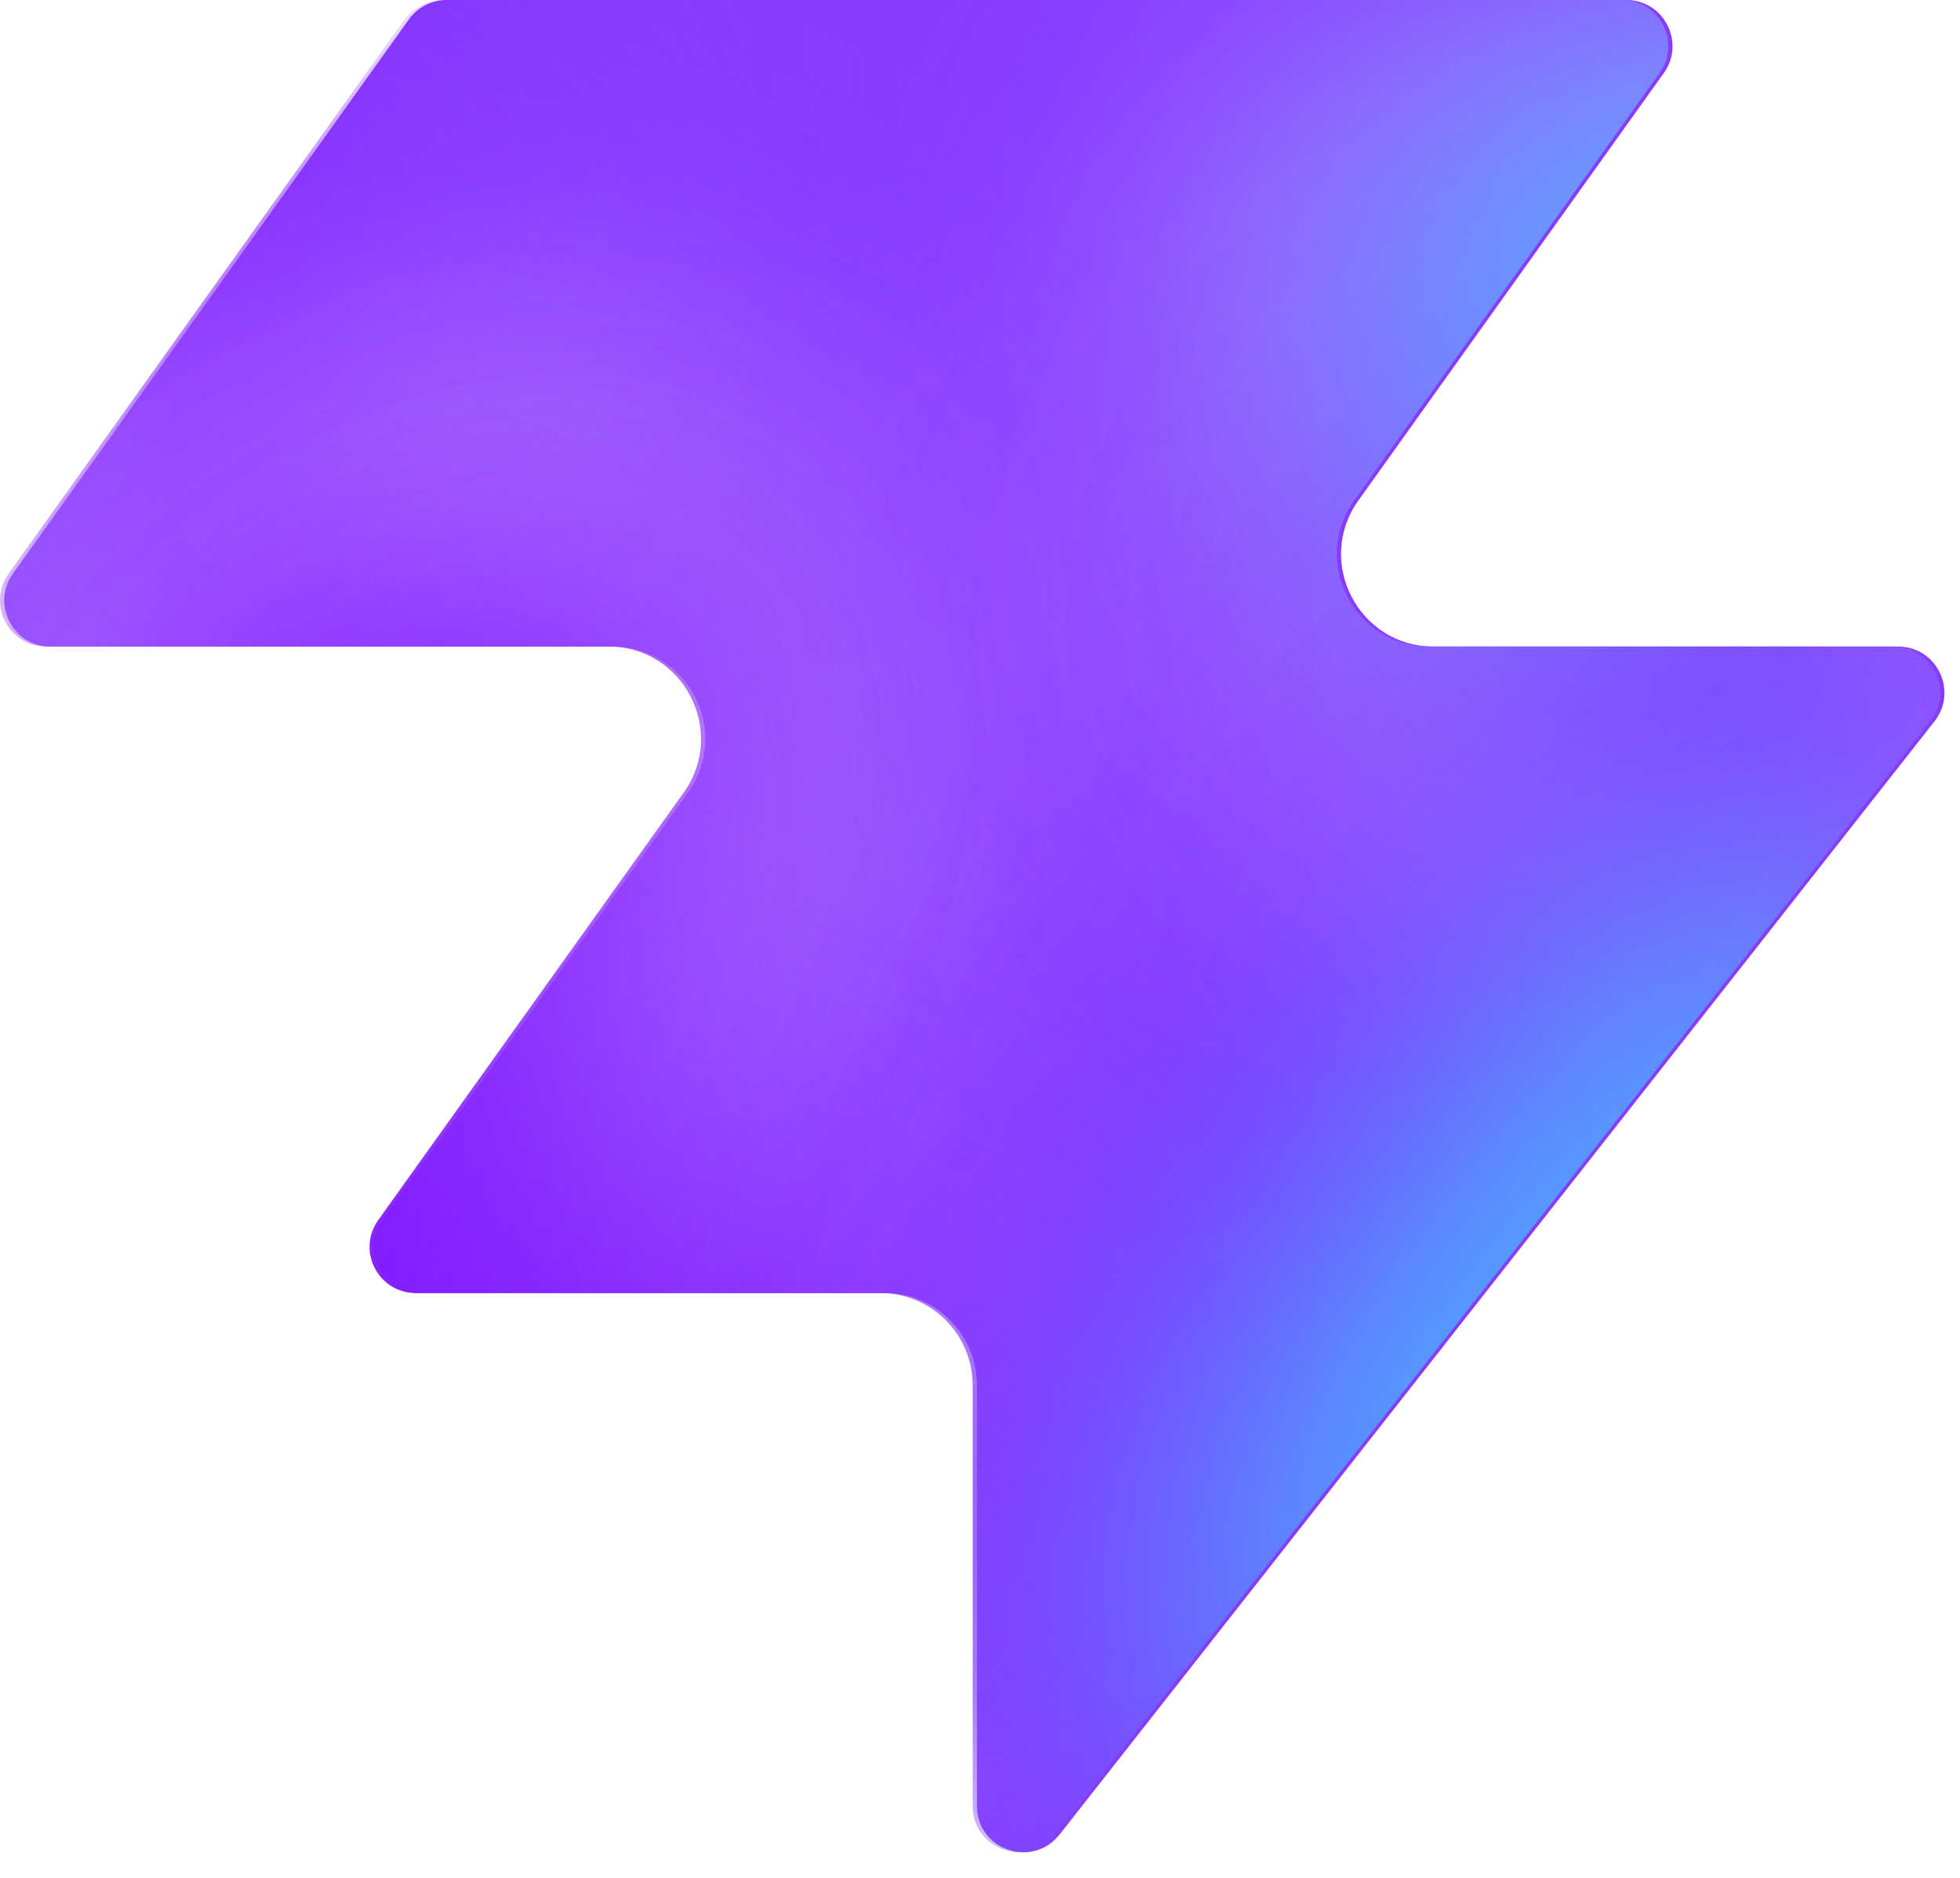
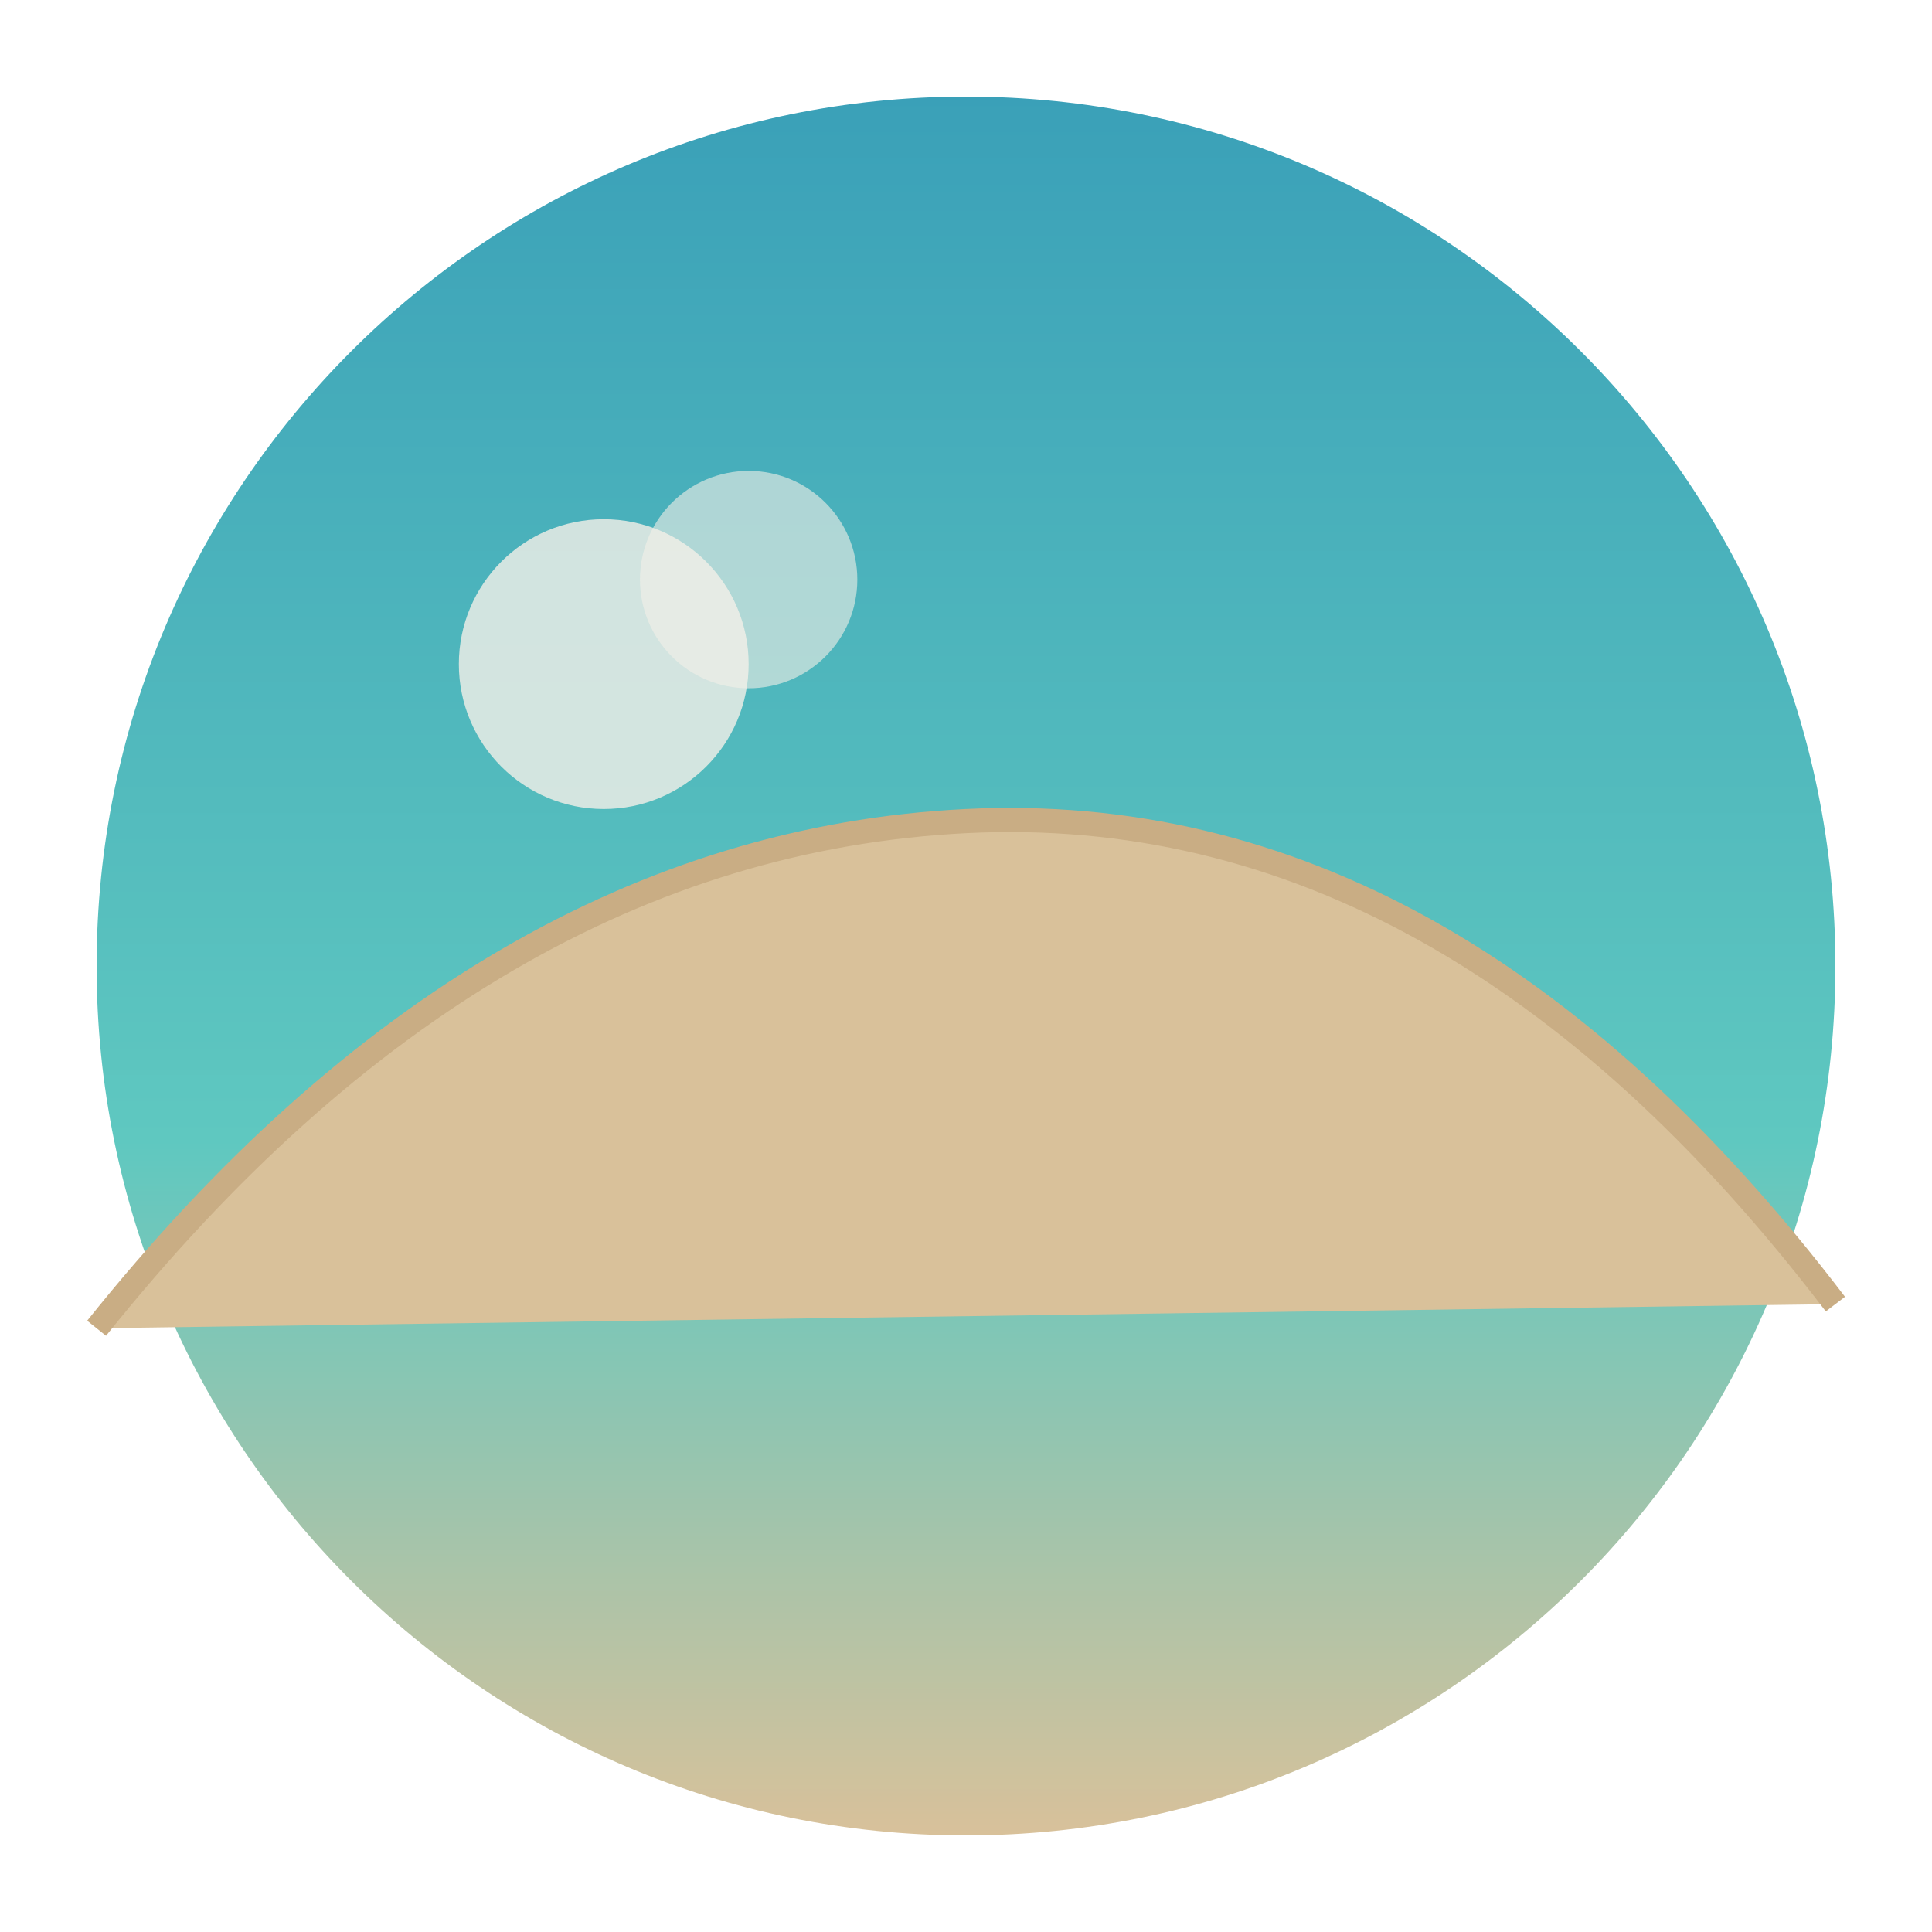
- <svg xmlns="http://www.w3.org/2000/svg" width="48" height="46" fill="none" viewBox="0 0 48 46">
-   <path fill="#863bff" d="M25.946 44.938c-.664.845-2.021.375-2.021-.698V33.937a2.26 2.26 0 0 0-2.262-2.262H10.287c-.92 0-1.456-1.04-.92-1.788l7.48-10.471c1.07-1.497 0-3.578-1.842-3.578H1.237c-.92 0-1.456-1.04-.92-1.788L10.013.474c.214-.297.556-.474.92-.474h28.894c.92 0 1.456 1.04.92 1.788l-7.48 10.471c-1.07 1.498 0 3.579 1.842 3.579h11.377c.943 0 1.473 1.088.89 1.83L25.947 44.94z" style="fill:#863bff;fill:color(display-p3 .525 .23 1);fill-opacity:1" />
-   <mask id="a" width="48" height="46" x="0" y="0" maskUnits="userSpaceOnUse" style="mask-type:alpha">
-     <path fill="#000" d="M25.842 44.938c-.664.844-2.021.375-2.021-.698V33.937a2.26 2.26 0 0 0-2.262-2.262H10.183c-.92 0-1.456-1.04-.92-1.788l7.48-10.471c1.07-1.498 0-3.579-1.842-3.579H1.133c-.92 0-1.456-1.04-.92-1.787L9.91.473c.214-.297.556-.474.92-.474h28.894c.92 0 1.456 1.04.92 1.788l-7.48 10.471c-1.07 1.498 0 3.578 1.842 3.578h11.377c.943 0 1.473 1.088.89 1.832L25.843 44.94z" style="fill:#000;fill-opacity:1" />
-   </mask>
-   <g mask="url(#a)">
-     <g filter="url(#b)">
-       <ellipse cx="5.508" cy="14.704" fill="#ede6ff" rx="5.508" ry="14.704" style="fill:#ede6ff;fill:color(display-p3 .927 .903 1);fill-opacity:1" transform="matrix(.00324 1 1 -.00324 -4.47 31.516)" />
-     </g>
-     <g filter="url(#c)">
-       <ellipse cx="10.399" cy="29.851" fill="#ede6ff" rx="10.399" ry="29.851" style="fill:#ede6ff;fill:color(display-p3 .927 .903 1);fill-opacity:1" transform="matrix(.00324 1 1 -.00324 -39.328 7.883)" />
-     </g>
-     <g filter="url(#d)">
-       <ellipse cx="5.508" cy="30.487" fill="#7e14ff" rx="5.508" ry="30.487" style="fill:#7e14ff;fill:color(display-p3 .492 .077 1);fill-opacity:1" transform="rotate(89.814 -25.913 -14.639)scale(1 -1)" />
-     </g>
-     <g filter="url(#e)">
-       <ellipse cx="5.508" cy="30.599" fill="#7e14ff" rx="5.508" ry="30.599" style="fill:#7e14ff;fill:color(display-p3 .492 .077 1);fill-opacity:1" transform="rotate(89.814 -32.644 -3.334)scale(1 -1)" />
-     </g>
-     <g filter="url(#f)">
-       <ellipse cx="5.508" cy="30.599" fill="#7e14ff" rx="5.508" ry="30.599" style="fill:#7e14ff;fill:color(display-p3 .492 .077 1);fill-opacity:1" transform="matrix(.00324 1 1 -.00324 -34.34 30.47)" />
-     </g>
-     <g filter="url(#g)">
-       <ellipse cx="14.072" cy="22.078" fill="#ede6ff" rx="14.072" ry="22.078" style="fill:#ede6ff;fill:color(display-p3 .927 .903 1);fill-opacity:1" transform="rotate(93.35 24.506 48.493)scale(-1 1)" />
-     </g>
-     <g filter="url(#h)">
-       <ellipse cx="3.47" cy="21.501" fill="#7e14ff" rx="3.47" ry="21.501" style="fill:#7e14ff;fill:color(display-p3 .492 .077 1);fill-opacity:1" transform="rotate(89.009 28.708 47.59)scale(-1 1)" />
-     </g>
-     <g filter="url(#i)">
-       <ellipse cx="3.47" cy="21.501" fill="#7e14ff" rx="3.47" ry="21.501" style="fill:#7e14ff;fill:color(display-p3 .492 .077 1);fill-opacity:1" transform="rotate(89.009 28.708 47.59)scale(-1 1)" />
-     </g>
-     <g filter="url(#j)">
-       <ellipse cx=".387" cy="8.972" fill="#7e14ff" rx="4.407" ry="29.108" style="fill:#7e14ff;fill:color(display-p3 .492 .077 1);fill-opacity:1" transform="rotate(39.51 .387 8.972)" />
-     </g>
-     <g filter="url(#k)">
-       <ellipse cx="47.523" cy="-6.092" fill="#7e14ff" rx="4.407" ry="29.108" style="fill:#7e14ff;fill:color(display-p3 .492 .077 1);fill-opacity:1" transform="rotate(37.892 47.523 -6.092)" />
-     </g>
-     <g filter="url(#l)">
-       <ellipse cx="41.412" cy="6.333" fill="#47bfff" rx="5.971" ry="9.665" style="fill:#47bfff;fill:color(display-p3 .28 .748 1);fill-opacity:1" transform="rotate(37.892 41.412 6.333)" />
-     </g>
-     <g filter="url(#m)">
-       <ellipse cx="-1.879" cy="38.332" fill="#7e14ff" rx="4.407" ry="29.108" style="fill:#7e14ff;fill:color(display-p3 .492 .077 1);fill-opacity:1" transform="rotate(37.892 -1.88 38.332)" />
-     </g>
-     <g filter="url(#n)">
-       <ellipse cx="-1.879" cy="38.332" fill="#7e14ff" rx="4.407" ry="29.108" style="fill:#7e14ff;fill:color(display-p3 .492 .077 1);fill-opacity:1" transform="rotate(37.892 -1.88 38.332)" />
-     </g>
-     <g filter="url(#o)">
-       <ellipse cx="35.651" cy="29.907" fill="#7e14ff" rx="4.407" ry="29.108" style="fill:#7e14ff;fill:color(display-p3 .492 .077 1);fill-opacity:1" transform="rotate(37.892 35.651 29.907)" />
-     </g>
-     <g filter="url(#p)">
-       <ellipse cx="38.418" cy="32.4" fill="#47bfff" rx="5.971" ry="15.297" style="fill:#47bfff;fill:color(display-p3 .28 .748 1);fill-opacity:1" transform="rotate(37.892 38.418 32.4)" />
-     </g>
-   </g>
+ <svg xmlns="http://www.w3.org/2000/svg" viewBox="0 0 160 160">
  <defs>
-     <filter id="b" width="60.045" height="41.654" x="-19.77" y="16.149" color-interpolation-filters="sRGB" filterUnits="userSpaceOnUse">
-       <feFlood flood-opacity="0" result="BackgroundImageFix" />
-       <feBlend in="SourceGraphic" in2="BackgroundImageFix" result="shape" />
-       <feGaussianBlur result="effect1_foregroundBlur_2002_17158" stdDeviation="7.659" />
-     </filter>
-     <filter id="c" width="90.34" height="51.437" x="-54.613" y="-7.533" color-interpolation-filters="sRGB" filterUnits="userSpaceOnUse">
-       <feFlood flood-opacity="0" result="BackgroundImageFix" />
-       <feBlend in="SourceGraphic" in2="BackgroundImageFix" result="shape" />
-       <feGaussianBlur result="effect1_foregroundBlur_2002_17158" stdDeviation="7.659" />
-     </filter>
-     <filter id="d" width="79.355" height="29.4" x="-49.64" y="2.03" color-interpolation-filters="sRGB" filterUnits="userSpaceOnUse">
-       <feFlood flood-opacity="0" result="BackgroundImageFix" />
-       <feBlend in="SourceGraphic" in2="BackgroundImageFix" result="shape" />
-       <feGaussianBlur result="effect1_foregroundBlur_2002_17158" stdDeviation="4.596" />
-     </filter>
-     <filter id="e" width="79.579" height="29.4" x="-45.045" y="20.029" color-interpolation-filters="sRGB" filterUnits="userSpaceOnUse">
-       <feFlood flood-opacity="0" result="BackgroundImageFix" />
-       <feBlend in="SourceGraphic" in2="BackgroundImageFix" result="shape" />
-       <feGaussianBlur result="effect1_foregroundBlur_2002_17158" stdDeviation="4.596" />
-     </filter>
-     <filter id="f" width="79.579" height="29.4" x="-43.513" y="21.178" color-interpolation-filters="sRGB" filterUnits="userSpaceOnUse">
-       <feFlood flood-opacity="0" result="BackgroundImageFix" />
-       <feBlend in="SourceGraphic" in2="BackgroundImageFix" result="shape" />
-       <feGaussianBlur result="effect1_foregroundBlur_2002_17158" stdDeviation="4.596" />
-     </filter>
-     <filter id="g" width="74.749" height="58.852" x="15.756" y="-17.901" color-interpolation-filters="sRGB" filterUnits="userSpaceOnUse">
-       <feFlood flood-opacity="0" result="BackgroundImageFix" />
-       <feBlend in="SourceGraphic" in2="BackgroundImageFix" result="shape" />
-       <feGaussianBlur result="effect1_foregroundBlur_2002_17158" stdDeviation="7.659" />
-     </filter>
-     <filter id="h" width="61.377" height="25.362" x="23.548" y="2.284" color-interpolation-filters="sRGB" filterUnits="userSpaceOnUse">
-       <feFlood flood-opacity="0" result="BackgroundImageFix" />
-       <feBlend in="SourceGraphic" in2="BackgroundImageFix" result="shape" />
-       <feGaussianBlur result="effect1_foregroundBlur_2002_17158" stdDeviation="4.596" />
-     </filter>
-     <filter id="i" width="61.377" height="25.362" x="23.548" y="2.284" color-interpolation-filters="sRGB" filterUnits="userSpaceOnUse">
-       <feFlood flood-opacity="0" result="BackgroundImageFix" />
-       <feBlend in="SourceGraphic" in2="BackgroundImageFix" result="shape" />
-       <feGaussianBlur result="effect1_foregroundBlur_2002_17158" stdDeviation="4.596" />
-     </filter>
-     <filter id="j" width="56.045" height="63.649" x="-27.636" y="-22.853" color-interpolation-filters="sRGB" filterUnits="userSpaceOnUse">
-       <feFlood flood-opacity="0" result="BackgroundImageFix" />
-       <feBlend in="SourceGraphic" in2="BackgroundImageFix" result="shape" />
-       <feGaussianBlur result="effect1_foregroundBlur_2002_17158" stdDeviation="4.596" />
-     </filter>
-     <filter id="k" width="54.814" height="64.646" x="20.116" y="-38.415" color-interpolation-filters="sRGB" filterUnits="userSpaceOnUse">
-       <feFlood flood-opacity="0" result="BackgroundImageFix" />
-       <feBlend in="SourceGraphic" in2="BackgroundImageFix" result="shape" />
-       <feGaussianBlur result="effect1_foregroundBlur_2002_17158" stdDeviation="4.596" />
-     </filter>
-     <filter id="l" width="33.541" height="35.313" x="24.641" y="-11.323" color-interpolation-filters="sRGB" filterUnits="userSpaceOnUse">
-       <feFlood flood-opacity="0" result="BackgroundImageFix" />
-       <feBlend in="SourceGraphic" in2="BackgroundImageFix" result="shape" />
-       <feGaussianBlur result="effect1_foregroundBlur_2002_17158" stdDeviation="4.596" />
-     </filter>
-     <filter id="m" width="54.814" height="64.646" x="-29.286" y="6.009" color-interpolation-filters="sRGB" filterUnits="userSpaceOnUse">
-       <feFlood flood-opacity="0" result="BackgroundImageFix" />
-       <feBlend in="SourceGraphic" in2="BackgroundImageFix" result="shape" />
-       <feGaussianBlur result="effect1_foregroundBlur_2002_17158" stdDeviation="4.596" />
-     </filter>
-     <filter id="n" width="54.814" height="64.646" x="-29.286" y="6.009" color-interpolation-filters="sRGB" filterUnits="userSpaceOnUse">
-       <feFlood flood-opacity="0" result="BackgroundImageFix" />
-       <feBlend in="SourceGraphic" in2="BackgroundImageFix" result="shape" />
-       <feGaussianBlur result="effect1_foregroundBlur_2002_17158" stdDeviation="4.596" />
-     </filter>
-     <filter id="o" width="54.814" height="64.646" x="8.244" y="-2.416" color-interpolation-filters="sRGB" filterUnits="userSpaceOnUse">
-       <feFlood flood-opacity="0" result="BackgroundImageFix" />
-       <feBlend in="SourceGraphic" in2="BackgroundImageFix" result="shape" />
-       <feGaussianBlur result="effect1_foregroundBlur_2002_17158" stdDeviation="4.596" />
-     </filter>
-     <filter id="p" width="39.409" height="43.623" x="18.713" y="10.588" color-interpolation-filters="sRGB" filterUnits="userSpaceOnUse">
-       <feFlood flood-opacity="0" result="BackgroundImageFix" />
-       <feBlend in="SourceGraphic" in2="BackgroundImageFix" result="shape" />
-       <feGaussianBlur result="effect1_foregroundBlur_2002_17158" stdDeviation="4.596" />
-     </filter>
+     <linearGradient id="g" x1="0" y1="0" x2="0" y2="1">
+       <stop offset="0%" stop-color="#3aa0b8" />
+       <stop offset="60%" stop-color="#5fc8c0" />
+       <stop offset="100%" stop-color="#d9c19a" />
+     </linearGradient>
  </defs>
+   <circle cx="80" cy="80" r="72" fill="url(#g)" />
+   <path d="M8 110 Q40 70 80 68 Q120 66 152 108" fill="#d9c19a" stroke="#c9ad84" stroke-width="2" />
+   <circle cx="50" cy="55" r="12" fill="#f4f0e8" opacity="0.8" />
+   <circle cx="62" cy="48" r="9" fill="#f4f0e8" opacity="0.6" />
</svg>
